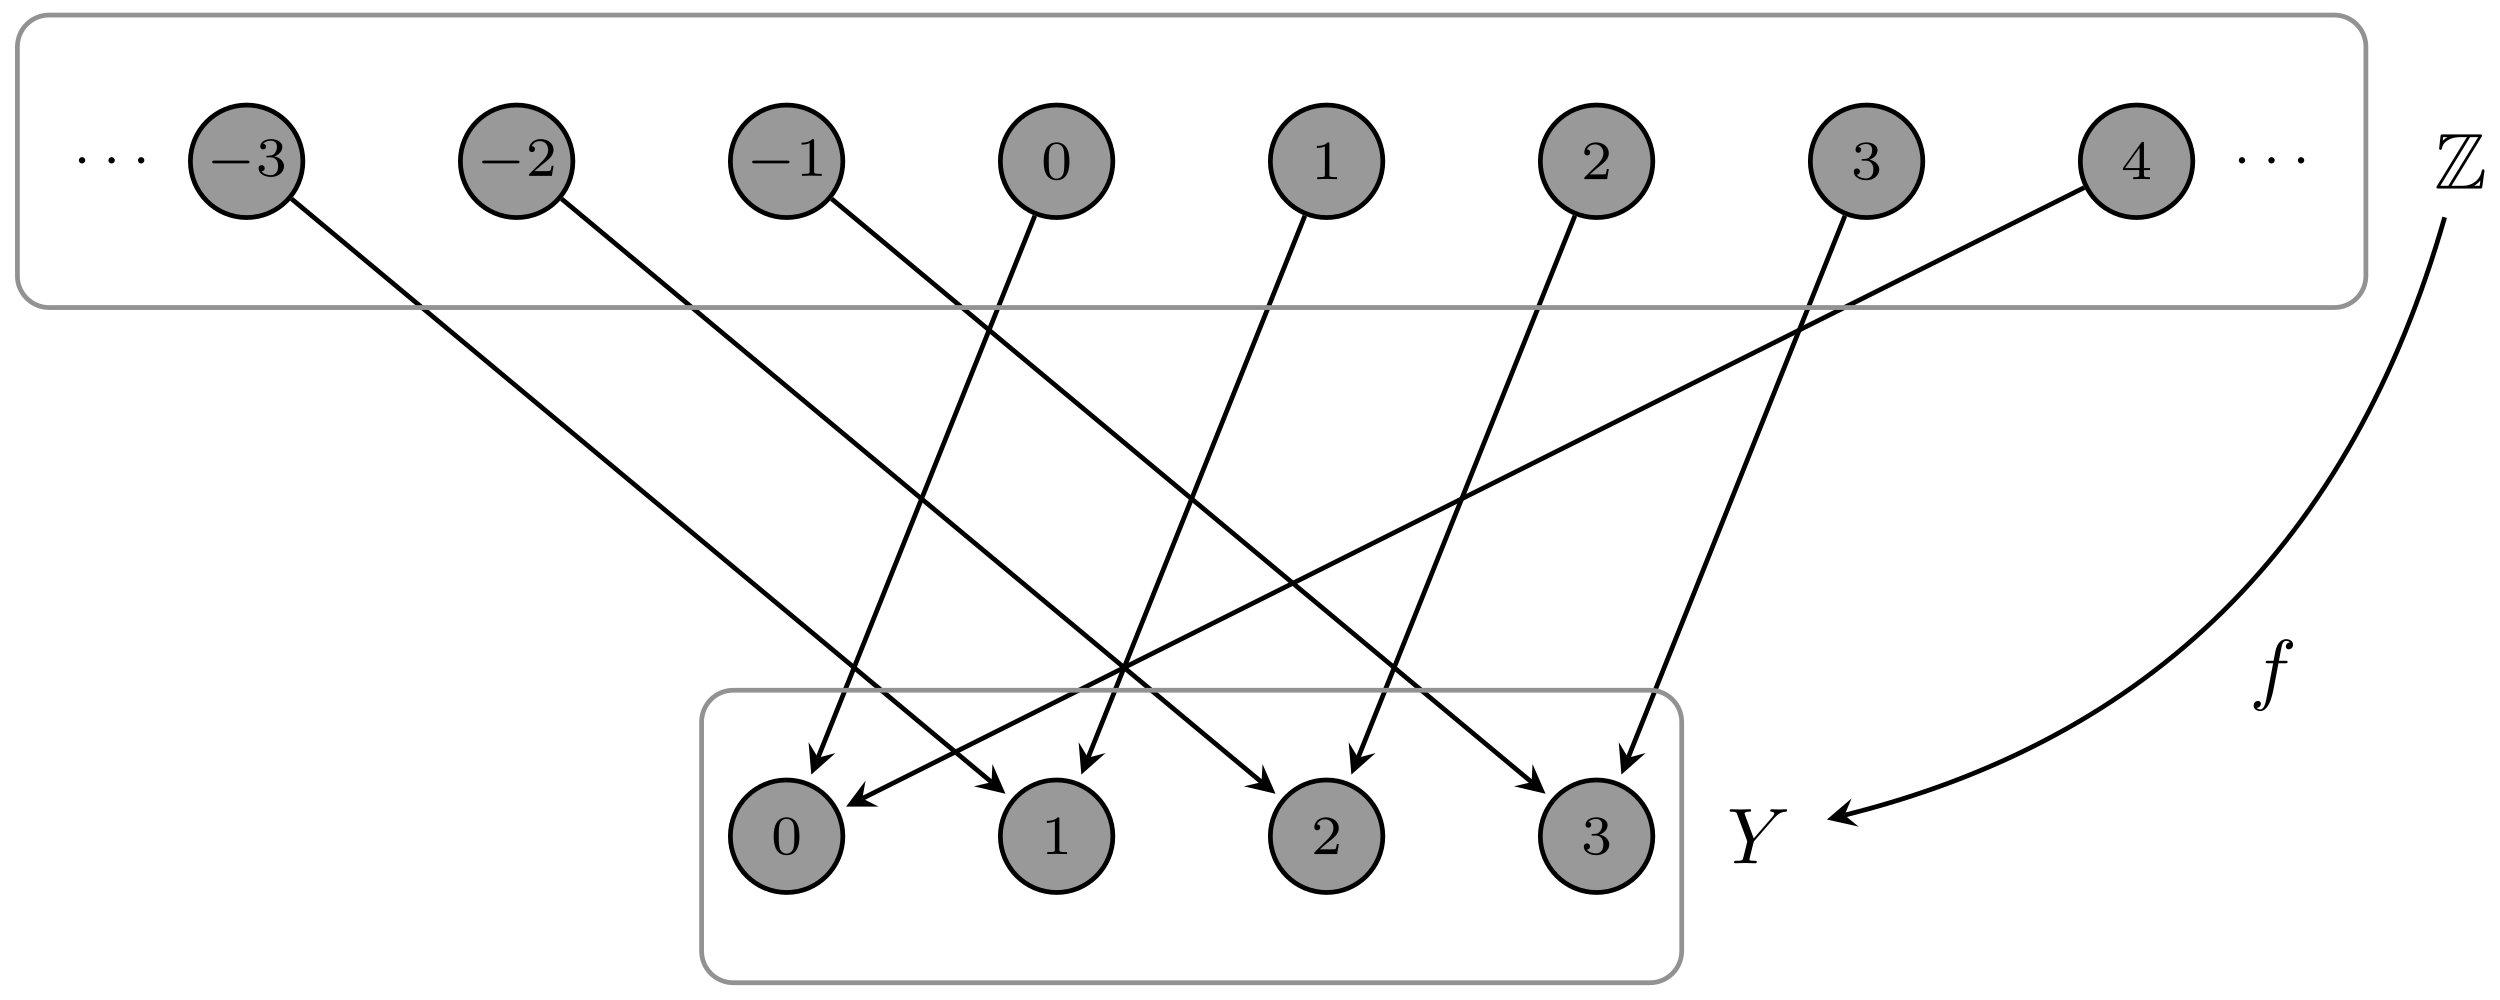
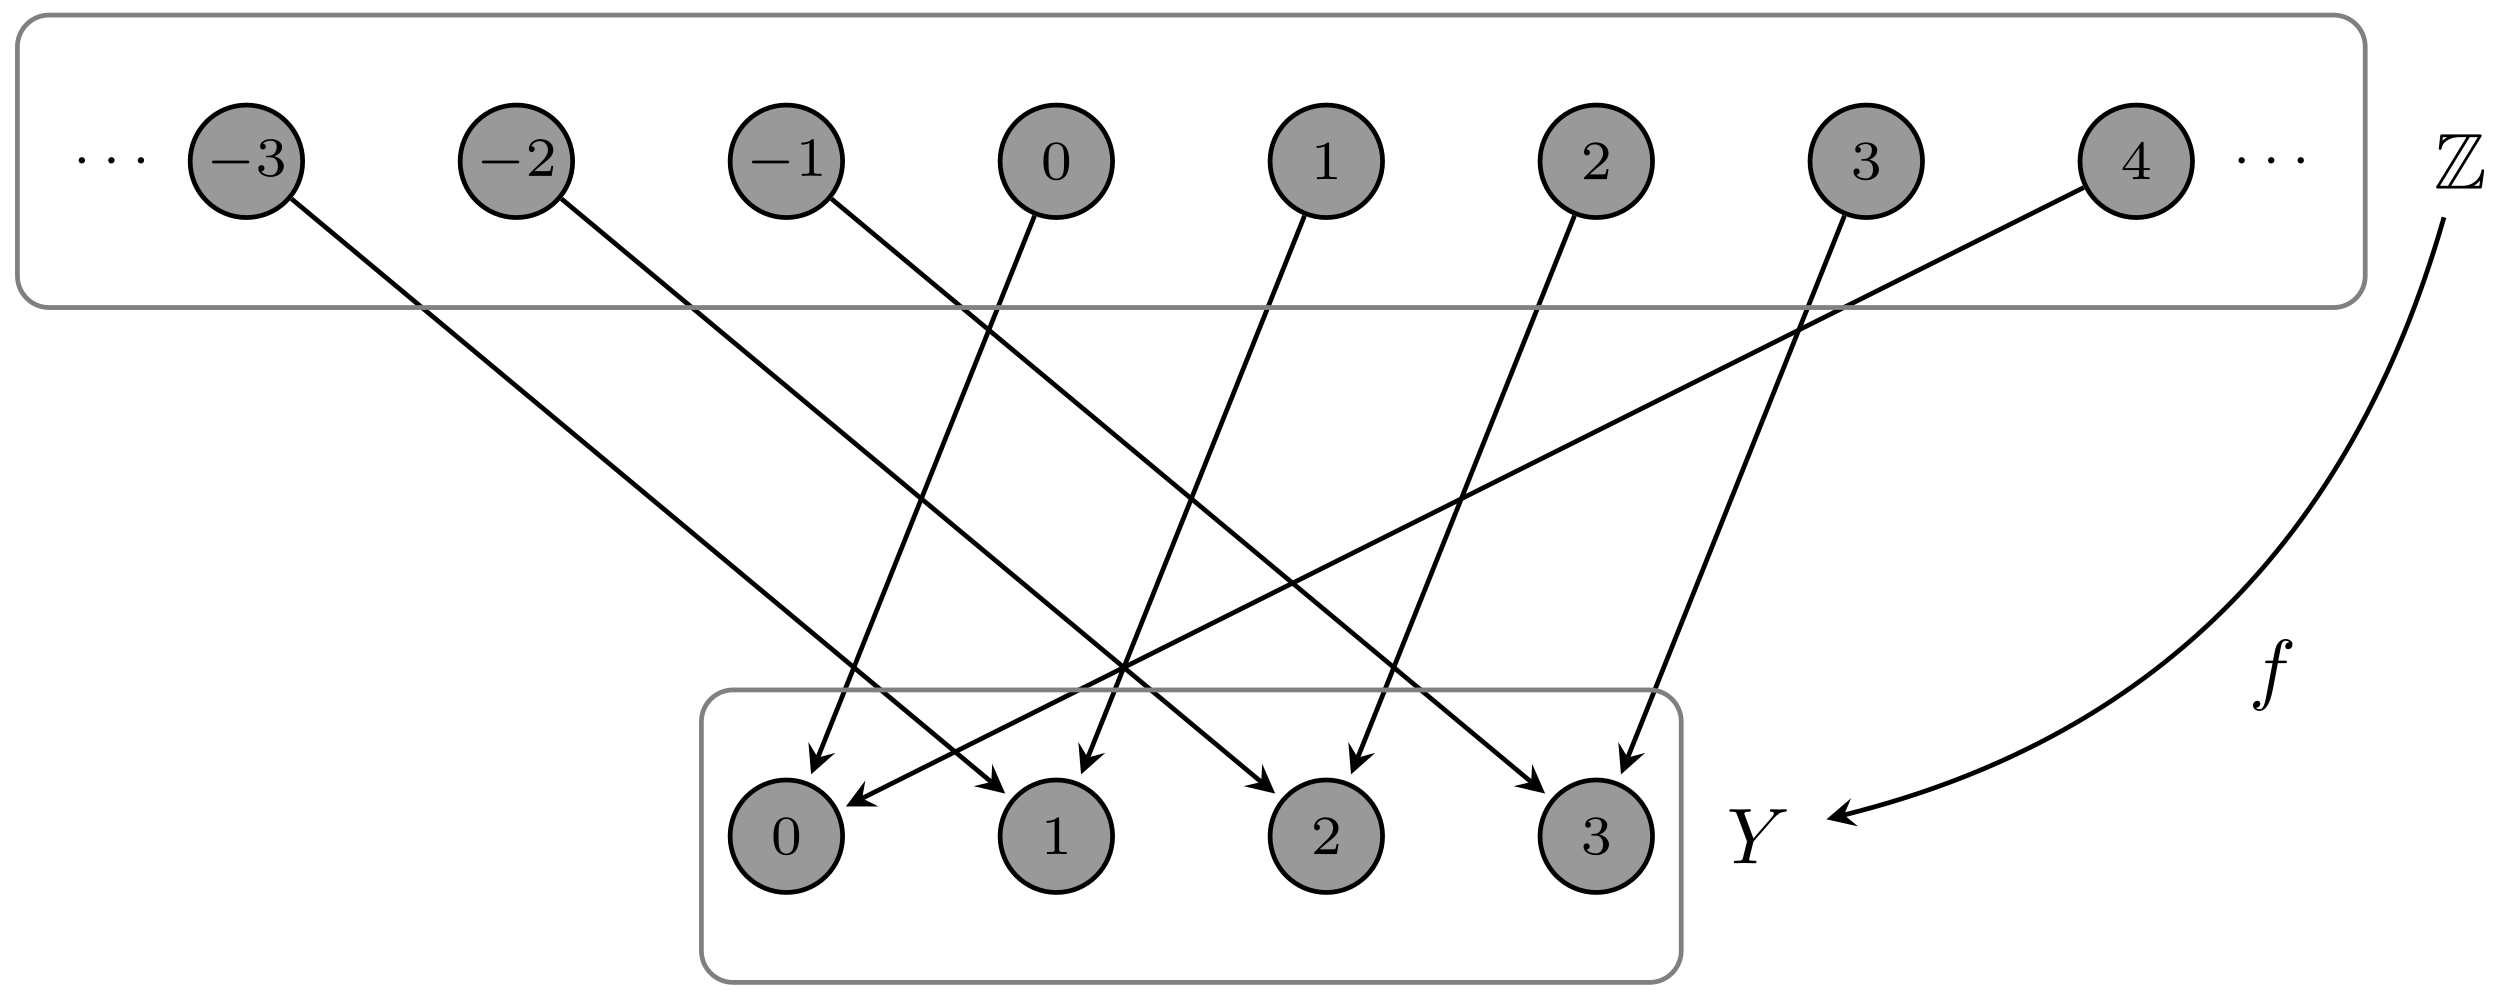
- <svg xmlns="http://www.w3.org/2000/svg" xmlns:xlink="http://www.w3.org/1999/xlink" version="1.1" width="315pt" height="126pt" viewBox="0 0 315 126">
+ <svg xmlns="http://www.w3.org/2000/svg" xmlns:xlink="http://www.w3.org/1999/xlink" version="1.1" width="315" height="126" viewBox="0 0 315 126">
  <defs>
    <path id="font_1_5" d="M.529 .164V.2H.418V.646C.418 .667 .418 .674 .396 .674 .384 .674 .38 .674 .37 .66L.039 .2V.164H.333V.082C.333 .048 .333 .036 .252 .036H.225V0C.275 .002 .339 .004 .375 .004 .412 .004 .476 .002 .526 0V.036H.499C.418 .036 .418 .048 .418 .082V.164H.529M.34 .566V.2H.076L.34 .566Z" />
    <path id="font_1_4" d="M.273 .334C.351 .334 .407 .28 .407 .173 .407 .049 .335 .012 .277 .012 .237 .012 .149 .023 .107 .082 .154 .084 .165 .117 .165 .138 .165 .17 .141 .193 .11 .193 .082 .193 .054 .176 .054 .135 .054 .041 .158-.02 .279-.02 .418-.02 .514 .073 .514 .173 .514 .251 .45 .329 .34 .352 .445 .39 .483 .465 .483 .526 .483 .605 .392 .664 .281 .664 .17 .664 .085 .61 .085 .53 .085 .496 .107 .477 .137 .477 .168 .477 .188 .5 .188 .528 .188 .557 .168 .578 .137 .58 .172 .624 .241 .635 .278 .635 .323 .635 .386 .613 .386 .526 .386 .484 .372 .438 .346 .407 .313 .369 .285 .367 .235 .364 .21 .362 .208 .362 .203 .361 .201 .361 .193 .359 .193 .348 .193 .334 .202 .334 .219 .334H.273Z" />
    <path id="font_1_3" d="M.505 .182H.471C.468 .16 .458 .101 .445 .091 .437 .085 .36 .085 .346 .085H.162C.267 .178 .302 .206 .362 .253 .436 .312 .505 .374 .505 .469 .505 .59 .399 .664 .271 .664 .147 .664 .063 .577 .063 .485 .063 .434 .106 .429 .116 .429 .14 .429 .169 .446 .169 .482 .169 .5 .162 .535 .11 .535 .141 .606 .209 .628 .256 .628 .356 .628 .408 .55 .408 .469 .408 .382 .346 .313 .314 .277L.073 .039C.063 .03 .063 .028 .063 0H.475L.505 .182Z" />
    <path id="font_1_2" d="M.335 .636C.335 .663 .333 .664 .305 .664 .241 .601 .15 .6 .109 .6V.564C.133 .564 .199 .564 .254 .592V.082C.254 .049 .254 .036 .154 .036H.116V0C.134 .001 .257 .004 .294 .004 .325 .004 .451 .001 .473 0V.036H.435C.335 .036 .335 .049 .335 .082V.636Z" />
    <path id="font_1_1" d="M.516 .319C.516 .429 .503 .508 .457 .578 .426 .624 .364 .664 .284 .664 .052 .664 .052 .391 .052 .319 .052 .247 .052-.02 .284-.02 .516-.02 .516 .247 .516 .319M.284 .008C.238 .008 .177 .035 .157 .117 .143 .176 .143 .258 .143 .332 .143 .405 .143 .481 .158 .536 .179 .615 .243 .636 .284 .636 .338 .636 .39 .603 .408 .545 .424 .491 .425 .419 .425 .332 .425 .258 .425 .184 .412 .121 .392 .03 .324 .008 .284 .008Z" />
    <path id="font_2_1" d="M.744 .226C.76 .226 .784 .226 .784 .25 .784 .275 .761 .275 .744 .275H.148C.132 .275 .108 .275 .108 .251 .108 .226 .131 .226 .148 .226H.744Z" />
    <path id="font_2_2" d="M.227 .25C.227 .286 .197 .308 .17 .308 .137 .308 .112 .281 .112 .251 .112 .215 .142 .193 .169 .193 .202 .193 .227 .22 .227 .25Z" />
    <path id="font_3_1" d="M.596 .649C.605 .662 .605 .664 .605 .667 .605 .685 .59 .685 .572 .685H.114C.082 .685 .082 .682 .079 .656L.064 .521 .062 .508C.062 .494 .073 .489 .08 .489 .089 .489 .095 .496 .097 .504 .101 .528 .11 .572 .171 .61 .228 .647 .298 .65 .332 .65H.413L.037 .036C.028 .023 .028 .021 .028 .018 .028 0 .044 0 .062 0H.575C.605 0 .605 .002 .609 .028L.636 .225C.636 .236 .627 .243 .619 .243 .604 .243 .602 .233 .599 .213 .582 .131 .504 .035 .362 .035H.22L.596 .649M.113 .65H.166V.649C.139 .634 .12 .616 .108 .605L.113 .65M.454 .65H.556L.179 .035H.077L.454 .65M.507 .036C.535 .052 .561 .074 .584 .102 .582 .082 .58 .071 .575 .035H.507V.036Z" />
    <path id="font_4_1" d="M.597 .569 .611 .583C.641 .613 .674 .647 .742 .652 .753 .653 .762 .653 .762 .671 .762 .679 .757 .683 .749 .683 .723 .683 .694 .68 .667 .68 .634 .68 .599 .683 .567 .683 .561 .683 .548 .683 .548 .664 .548 .653 .558 .652 .563 .652 .57 .652 .599 .65 .599 .629 .599 .612 .576 .586 .572 .581L.34 .314 .23 .611C.224 .625 .224 .627 .224 .628 .224 .652 .273 .652 .283 .652 .297 .652 .307 .652 .307 .672 .307 .683 .295 .683 .292 .683 .264 .683 .194 .68 .166 .68 .141 .68 .079 .683 .054 .683 .048 .683 .035 .683 .035 .663 .035 .652 .045 .652 .058 .652 .118 .652 .122 .643 .131 .618L.254 .289C.255 .286 .258 .275 .258 .272 .258 .269 .218 .108 .213 .09 .2 .035 .199 .032 .119 .031 .1 .031 .092 .031 .092 .011 .092 0 .104 0 .106 0 .134 0 .204 .003 .232 .003 .26 .003 .332 0 .36 0 .367 0 .379 0 .379 .02 .379 .031 .37 .031 .351 .031 .349 .031 .33 .031 .313 .033 .292 .035 .286 .037 .286 .049 .286 .056 .295 .091 .3 .112L.335 .253C.34 .272 .341 .275 .349 .284L.597 .569Z" />
    <path id="font_4_2" d="M.367 .4H.453C.473 .4 .483 .4 .483 .42 .483 .431 .473 .431 .456 .431H.373L.394 .545C.398 .566 .412 .637 .418 .649 .427 .668 .444 .683 .465 .683 .469 .683 .495 .683 .514 .665 .47 .661 .46 .626 .46 .611 .46 .588 .478 .576 .497 .576 .523 .576 .552 .598 .552 .636 .552 .682 .506 .705 .465 .705 .431 .705 .368 .687 .338 .588 .332 .567 .329 .557 .305 .431H.236C.217 .431 .206 .431 .206 .412 .206 .4 .215 .4 .234 .4H.3L.225 .005C.207-.092 .19-.183 .138-.183 .134-.183 .109-.183 .09-.165 .136-.162 .145-.126 .145-.111 .145-.088 .127-.076 .108-.076 .082-.076 .053-.098 .053-.136 .053-.181 .097-.205 .138-.205 .193-.205 .233-.146 .251-.108 .283-.045 .306 .076 .307 .083L.367 .4Z" />
  </defs>
-   <path transform="matrix(1.00008,0,0,-1.00002,133.1321,20.32409)" d="M143.151 0C143.151 3.914 139.978 7.087 136.064 7.087 132.15 7.087 128.978 3.914 128.978 0 128.978-3.914 132.15-7.087 136.064-7.087 139.978-7.087 143.151-3.914 143.151 0ZM136.064 0" fill="#999999" />
-   <path transform="matrix(1.00008,0,0,-1.00002,133.1321,20.32409)" stroke-width=".598" stroke-linecap="butt" stroke-miterlimit="10" stroke-linejoin="miter" fill="none" stroke="#000000" d="M143.151 0C143.151 3.914 139.978 7.087 136.064 7.087 132.15 7.087 128.978 3.914 128.978 0 128.978-3.914 132.15-7.087 136.064-7.087 139.978-7.087 143.151-3.914 143.151 0ZM136.064 0" />
-   <use data-text="4" xlink:href="#font_1_5" transform="matrix(6.974358,0,0,-6.97394,267.2219,22.57113)" />
-   <path transform="matrix(1.00008,0,0,-1.00002,133.1321,20.32409)" d="M109.135 0C109.135 3.914 105.962 7.087 102.048 7.087 98.134 7.087 94.962 3.914 94.962 0 94.962-3.914 98.134-7.087 102.048-7.087 105.962-7.087 109.135-3.914 109.135 0ZM102.048 0" fill="#999999" />
-   <path transform="matrix(1.00008,0,0,-1.00002,133.1321,20.32409)" stroke-width=".598" stroke-linecap="butt" stroke-miterlimit="10" stroke-linejoin="miter" fill="none" stroke="#000000" d="M109.135 0C109.135 3.914 105.962 7.087 102.048 7.087 98.134 7.087 94.962 3.914 94.962 0 94.962-3.914 98.134-7.087 102.048-7.087 105.962-7.087 109.135-3.914 109.135 0ZM102.048 0" />
-   <use data-text="3" xlink:href="#font_1_4" transform="matrix(6.974358,0,0,-6.97394,233.2031,22.57113)" />
-   <path transform="matrix(1.00008,0,0,-1.00002,133.1321,20.32409)" d="M75.119 0C75.119 3.914 71.946 7.087 68.032 7.087 64.118 7.087 60.945 3.914 60.945 0 60.945-3.914 64.118-7.087 68.032-7.087 71.946-7.087 75.119-3.914 75.119 0ZM68.032 0" fill="#999999" />
-   <path transform="matrix(1.00008,0,0,-1.00002,133.1321,20.32409)" stroke-width=".598" stroke-linecap="butt" stroke-miterlimit="10" stroke-linejoin="miter" fill="none" stroke="#000000" d="M75.119 0C75.119 3.914 71.946 7.087 68.032 7.087 64.118 7.087 60.945 3.914 60.945 0 60.945-3.914 64.118-7.087 68.032-7.087 71.946-7.087 75.119-3.914 75.119 0ZM68.032 0" />
-   <use data-text="2" xlink:href="#font_1_3" transform="matrix(6.974358,0,0,-6.97394,199.1844,22.57113)" />
-   <path transform="matrix(1.00008,0,0,-1.00002,133.1321,20.32409)" d="M41.103 0C41.103 3.914 37.93 7.087 34.016 7.087 30.102 7.087 26.929 3.914 26.929 0 26.929-3.914 30.102-7.087 34.016-7.087 37.93-7.087 41.103-3.914 41.103 0ZM34.016 0" fill="#999999" />
-   <path transform="matrix(1.00008,0,0,-1.00002,133.1321,20.32409)" stroke-width=".598" stroke-linecap="butt" stroke-miterlimit="10" stroke-linejoin="miter" fill="none" stroke="#000000" d="M41.103 0C41.103 3.914 37.93 7.087 34.016 7.087 30.102 7.087 26.929 3.914 26.929 0 26.929-3.914 30.102-7.087 34.016-7.087 37.93-7.087 41.103-3.914 41.103 0ZM34.016 0" />
-   <use data-text="1" xlink:href="#font_1_2" transform="matrix(6.974358,0,0,-6.97394,165.1647,22.57113)" />
-   <path transform="matrix(1.00008,0,0,-1.00002,133.1321,20.32409)" d="M7.087 0C7.087 3.914 3.914 7.087 0 7.087-3.914 7.087-7.087 3.914-7.087 0-7.087-3.914-3.914-7.087 0-7.087 3.914-7.087 7.087-3.914 7.087 0ZM0 0" fill="#999999" />
-   <path transform="matrix(1.00008,0,0,-1.00002,133.1321,20.32409)" stroke-width=".598" stroke-linecap="butt" stroke-miterlimit="10" stroke-linejoin="miter" fill="none" stroke="#000000" d="M7.087 0C7.087 3.914 3.914 7.087 0 7.087-3.914 7.087-7.087 3.914-7.087 0-7.087-3.914-3.914-7.087 0-7.087 3.914-7.087 7.087-3.914 7.087 0ZM0 0" />
-   <use data-text="0" xlink:href="#font_1_1" transform="matrix(6.974358,0,0,-6.97394,131.146,22.57113)" />
-   <path transform="matrix(1.00008,0,0,-1.00002,133.1321,20.32409)" d="M-26.929 0C-26.929 3.914-30.102 7.087-34.016 7.087-37.93 7.087-41.103 3.914-41.103 0-41.103-3.914-37.93-7.087-34.016-7.087-30.102-7.087-26.929-3.914-26.929 0ZM-34.016 0" fill="#999999" />
-   <path transform="matrix(1.00008,0,0,-1.00002,133.1321,20.32409)" stroke-width=".598" stroke-linecap="butt" stroke-miterlimit="10" stroke-linejoin="miter" fill="none" stroke="#000000" d="M-26.929 0C-26.929 3.914-30.102 7.087-34.016 7.087-37.93 7.087-41.103 3.914-41.103 0-41.103-3.914-37.93-7.087-34.016-7.087-30.102-7.087-26.929-3.914-26.929 0ZM-34.016 0" />
-   <use data-text="−" xlink:href="#font_2_1" transform="matrix(6.974358,0,0,-6.97394,94.01399,22.15612)" />
-   <use data-text="1" xlink:href="#font_1_2" transform="matrix(6.974358,0,0,-6.97394,100.2415,22.15612)" />
-   <path transform="matrix(1.00008,0,0,-1.00002,133.1321,20.32409)" d="M-60.945 0C-60.945 3.914-64.118 7.087-68.032 7.087-71.946 7.087-75.119 3.914-75.119 0-75.119-3.914-71.946-7.087-68.032-7.087-64.118-7.087-60.945-3.914-60.945 0ZM-68.032 0" fill="#999999" />
-   <path transform="matrix(1.00008,0,0,-1.00002,133.1321,20.32409)" stroke-width=".598" stroke-linecap="butt" stroke-miterlimit="10" stroke-linejoin="miter" fill="none" stroke="#000000" d="M-60.945 0C-60.945 3.914-64.118 7.087-68.032 7.087-71.946 7.087-75.119 3.914-75.119 0-75.119-3.914-71.946-7.087-68.032-7.087-64.118-7.087-60.945-3.914-60.945 0ZM-68.032 0" />
-   <use data-text="−" xlink:href="#font_2_1" transform="matrix(6.974358,0,0,-6.97394,59.99527,22.15612)" />
-   <use data-text="2" xlink:href="#font_1_3" transform="matrix(6.974358,0,0,-6.97394,66.22278,22.15612)" />
-   <path transform="matrix(1.00008,0,0,-1.00002,133.1321,20.32409)" d="M-94.962 0C-94.962 3.914-98.134 7.087-102.048 7.087-105.962 7.087-109.135 3.914-109.135 0-109.135-3.914-105.962-7.087-102.048-7.087-98.134-7.087-94.962-3.914-94.962 0ZM-102.048 0" fill="#999999" />
-   <path transform="matrix(1.00008,0,0,-1.00002,133.1321,20.32409)" stroke-width=".598" stroke-linecap="butt" stroke-miterlimit="10" stroke-linejoin="miter" fill="none" stroke="#000000" d="M-94.962 0C-94.962 3.914-98.134 7.087-102.048 7.087-105.962 7.087-109.135 3.914-109.135 0-109.135-3.914-105.962-7.087-102.048-7.087-98.134-7.087-94.962-3.914-94.962 0ZM-102.048 0" />
-   <use data-text="−" xlink:href="#font_2_1" transform="matrix(6.974358,0,0,-6.97394,25.97656,22.15612)" />
-   <use data-text="3" xlink:href="#font_1_4" transform="matrix(6.974358,0,0,-6.97394,32.20407,22.15612)" />
-   <use data-text="·" xlink:href="#font_2_2" transform="matrix(6.974358,0,0,-6.97394,9.156204,21.94612)" />
-   <use data-text="·" xlink:href="#font_2_2" transform="matrix(6.974358,0,0,-6.97394,12.88052,21.94612)" />
-   <use data-text="·" xlink:href="#font_2_2" transform="matrix(6.974358,0,0,-6.97394,16.60484,21.94612)" />
-   <use data-text="·" xlink:href="#font_2_2" transform="matrix(6.974358,0,0,-6.97394,281.306,21.94612)" />
-   <use data-text="·" xlink:href="#font_2_2" transform="matrix(6.974358,0,0,-6.97394,285.0303,21.94612)" />
-   <use data-text="·" xlink:href="#font_2_2" transform="matrix(6.974358,0,0,-6.97394,288.7547,21.94612)" />
-   <path transform="matrix(1.00008,0,0,-1.00002,133.1321,20.32409)" d="M-26.929-85.04C-26.929-81.126-30.102-77.954-34.016-77.954-37.93-77.954-41.103-81.126-41.103-85.04-41.103-88.954-37.93-92.127-34.016-92.127-30.102-92.127-26.929-88.954-26.929-85.04ZM-34.016-85.04" fill="#999999" />
-   <path transform="matrix(1.00008,0,0,-1.00002,133.1321,20.32409)" stroke-width=".598" stroke-linecap="butt" stroke-miterlimit="10" stroke-linejoin="miter" fill="none" stroke="#000000" d="M-26.929-85.04C-26.929-81.126-30.102-77.954-34.016-77.954-37.93-77.954-41.103-81.126-41.103-85.04-41.103-88.954-37.93-92.127-34.016-92.127-30.102-92.127-26.929-88.954-26.929-85.04ZM-34.016-85.04" />
-   <use data-text="0" xlink:href="#font_1_1" transform="matrix(6.974358,0,0,-6.97394,97.12724,107.6128)" />
-   <path transform="matrix(1.00008,0,0,-1.00002,133.1321,20.32409)" d="M7.087-85.04C7.087-81.126 3.914-77.954 0-77.954-3.914-77.954-7.087-81.126-7.087-85.04-7.087-88.954-3.914-92.127 0-92.127 3.914-92.127 7.087-88.954 7.087-85.04ZM0-85.04" fill="#999999" />
-   <path transform="matrix(1.00008,0,0,-1.00002,133.1321,20.32409)" stroke-width=".598" stroke-linecap="butt" stroke-miterlimit="10" stroke-linejoin="miter" fill="none" stroke="#000000" d="M7.087-85.04C7.087-81.126 3.914-77.954 0-77.954-3.914-77.954-7.087-81.126-7.087-85.04-7.087-88.954-3.914-92.127 0-92.127 3.914-92.127 7.087-88.954 7.087-85.04ZM0-85.04" />
-   <use data-text="1" xlink:href="#font_1_2" transform="matrix(6.974358,0,0,-6.97394,131.146,107.6128)" />
-   <path transform="matrix(1.00008,0,0,-1.00002,133.1321,20.32409)" d="M41.103-85.04C41.103-81.126 37.93-77.954 34.016-77.954 30.102-77.954 26.929-81.126 26.929-85.04 26.929-88.954 30.102-92.127 34.016-92.127 37.93-92.127 41.103-88.954 41.103-85.04ZM34.016-85.04" fill="#999999" />
-   <path transform="matrix(1.00008,0,0,-1.00002,133.1321,20.32409)" stroke-width=".598" stroke-linecap="butt" stroke-miterlimit="10" stroke-linejoin="miter" fill="none" stroke="#000000" d="M41.103-85.04C41.103-81.126 37.93-77.954 34.016-77.954 30.102-77.954 26.929-81.126 26.929-85.04 26.929-88.954 30.102-92.127 34.016-92.127 37.93-92.127 41.103-88.954 41.103-85.04ZM34.016-85.04" />
-   <use data-text="2" xlink:href="#font_1_3" transform="matrix(6.974358,0,0,-6.97394,165.1647,107.6128)" />
-   <path transform="matrix(1.00008,0,0,-1.00002,133.1321,20.32409)" d="M75.119-85.04C75.119-81.126 71.946-77.954 68.032-77.954 64.118-77.954 60.945-81.126 60.945-85.04 60.945-88.954 64.118-92.127 68.032-92.127 71.946-92.127 75.119-88.954 75.119-85.04ZM68.032-85.04" fill="#999999" />
-   <path transform="matrix(1.00008,0,0,-1.00002,133.1321,20.32409)" stroke-width=".598" stroke-linecap="butt" stroke-miterlimit="10" stroke-linejoin="miter" fill="none" stroke="#000000" d="M75.119-85.04C75.119-81.126 71.946-77.954 68.032-77.954 64.118-77.954 60.945-81.126 60.945-85.04 60.945-88.954 64.118-92.127 68.032-92.127 71.946-92.127 75.119-88.954 75.119-85.04ZM68.032-85.04" />
-   <use data-text="3" xlink:href="#font_1_4" transform="matrix(6.974358,0,0,-6.97394,199.1844,107.6128)" />
-   <path transform="matrix(1.00008,0,0,-1.00002,133.1321,20.32409)" stroke-width=".598" stroke-linecap="butt" stroke-miterlimit="10" stroke-linejoin="miter" fill="none" stroke="#000000" d="M129.484-3.304-24.475-80.283" />
-   <path transform="matrix(-.8944316,.4471789,.4472058,.894378,108.6549,100.6092)" d="M2.291 0-1.375 1.833 0 0-1.375-1.833" />
-   <path transform="matrix(1.00008,0,0,-1.00002,133.1321,20.32409)" stroke-width=".598" stroke-linecap="butt" stroke-miterlimit="10" stroke-linejoin="miter" fill="none" stroke="#000000" d="M99.326-6.859 72.011-75.146" />
-   <path transform="matrix(-.3713997,.9284586,.9285143,.3713774,205.1489,95.47186)" d="M2.291 0-1.375 1.833 0 0-1.375-1.833" />
-   <path transform="matrix(1.00008,0,0,-1.00002,133.1321,20.32409)" stroke-width=".598" stroke-linecap="butt" stroke-miterlimit="10" stroke-linejoin="miter" fill="none" stroke="#000000" d="M65.303-6.859 37.988-75.146" />
-   <path transform="matrix(-.3713997,.9284586,.9285143,.3713774,171.1229,95.47175)" d="M2.291 0-1.375 1.833 0 0-1.375-1.833" />
-   <path transform="matrix(1.00008,0,0,-1.00002,133.1321,20.32409)" stroke-width=".598" stroke-linecap="butt" stroke-miterlimit="10" stroke-linejoin="miter" fill="none" stroke="#000000" d="M31.28-6.859 3.965-75.146" />
-   <path transform="matrix(-.3713997,.9284586,.9285143,.3713774,137.0971,95.47151)" d="M2.291 0-1.375 1.833 0 0-1.375-1.833" />
-   <path transform="matrix(1.00008,0,0,-1.00002,133.1321,20.32409)" stroke-width=".598" stroke-linecap="butt" stroke-miterlimit="10" stroke-linejoin="miter" fill="none" stroke="#000000" d="M-2.743-6.858-30.058-75.146" />
-   <path transform="matrix(-.3713997,.9284586,.9285143,.3713774,103.0713,95.47141)" d="M2.291 0-1.375 1.833 0 0-1.375-1.833" />
-   <path transform="matrix(1.00008,0,0,-1.00002,133.1321,20.32409)" stroke-width=".598" stroke-linecap="butt" stroke-miterlimit="10" stroke-linejoin="miter" fill="none" stroke="#000000" d="M-28.348-4.729 59.845-78.223" />
-   <path transform="matrix(.7682515,.6401628,.6402012,-.7682054,192.982,98.54894)" d="M2.291 0-1.375 1.833 0 0-1.375-1.833" />
-   <path transform="matrix(1.00008,0,0,-1.00002,133.1321,20.32409)" stroke-width=".598" stroke-linecap="butt" stroke-miterlimit="10" stroke-linejoin="miter" fill="none" stroke="#000000" d="M-62.371-4.729 25.822-78.224" />
-   <path transform="matrix(.7682515,.6401628,.6402012,-.7682054,158.9563,98.54919)" d="M2.291 0-1.375 1.833 0 0-1.375-1.833" />
-   <path transform="matrix(1.00008,0,0,-1.00002,133.1321,20.32409)" stroke-width=".598" stroke-linecap="butt" stroke-miterlimit="10" stroke-linejoin="miter" fill="none" stroke="#000000" d="M-96.394-4.729-8.2-78.224" />
-   <path transform="matrix(.7682515,.6401628,.6402012,-.7682054,124.931,98.54929)" d="M2.291 0-1.375 1.833 0 0-1.375-1.833" />
-   <path transform="matrix(1.00008,0,0,-1.00002,133.1321,20.32409)" stroke-width=".598" stroke-linecap="butt" stroke-miterlimit="10" stroke-linejoin="miter" fill="none" stroke="#929292" d="M160.972 18.425H-126.942C-129.143 18.425-130.928 16.641-130.928 14.44V-14.44C-130.928-16.641-129.143-18.425-126.942-18.425H160.972C163.172-18.425 164.957-16.641 164.957-14.44V14.44C164.957 16.641 163.172 18.425 160.972 18.425ZM-130.928-18.425" />
-   <path transform="matrix(1.00008,0,0,-1.00002,133.1321,20.32409)" stroke-width=".598" stroke-linecap="butt" stroke-miterlimit="10" stroke-linejoin="miter" fill="none" stroke="#929292" d="M74.771-66.647H-40.742C-42.943-66.647-44.727-68.432-44.727-70.633V-99.513C-44.727-101.714-42.943-103.498-40.742-103.498H74.771C76.972-103.498 78.756-101.714 78.756-99.513V-70.633C78.756-68.432 76.972-66.647 74.771-66.647ZM-44.727-103.498" />
-   <use data-text="Z" xlink:href="#font_3_1" transform="matrix(9.963397,0,0,-9.962799,306.709,23.75616)" />
-   <use data-text="Y" xlink:href="#font_4_1" transform="matrix(9.963397,0,0,-9.962799,217.5819,108.7699)" />
-   <path transform="matrix(1.00008,0,0,-1.00002,133.1321,20.32409)" stroke-width=".598" stroke-linecap="butt" stroke-miterlimit="10" stroke-linejoin="miter" fill="none" stroke="#000000" d="M174.884-7.052C163.059-48.315 137.726-72.788 99.269-82.383" />
-   <path transform="matrix(-.9703376,.2420749,.2420894,.9702795,232.4089,102.7087)" d="M2.291 0-1.375 1.833 0 0-1.375-1.833" />
-   <use data-text="f" xlink:href="#font_4_2" transform="matrix(9.963397,0,0,-9.962799,283.4282,87.55644)" />
+   <path transform="matrix(1.00003,0,0,-1,133.0994,20.324)" d="M143.151 0C143.151 3.914 139.978 7.087 136.064 7.087 132.15 7.087 128.978 3.914 128.978 0 128.978-3.914 132.15-7.087 136.064-7.087 139.978-7.087 143.151-3.914 143.151 0ZM136.064 0" fill="#999999" />
+   <path transform="matrix(1.00003,0,0,-1,133.0994,20.324)" stroke-width=".598" stroke-linecap="butt" stroke-miterlimit="10" stroke-linejoin="miter" fill="none" stroke="#000000" d="M143.151 0C143.151 3.914 139.978 7.087 136.064 7.087 132.15 7.087 128.978 3.914 128.978 0 128.978-3.914 132.15-7.087 136.064-7.087 139.978-7.087 143.151-3.914 143.151 0ZM136.064 0" />
+   <use data-text="4" xlink:href="#font_1_5" transform="matrix(6.97401,0,0,-6.9738,267.1824,22.571)" />
+   <path transform="matrix(1.00003,0,0,-1,133.0994,20.324)" d="M109.135 0C109.135 3.914 105.962 7.087 102.048 7.087 98.134 7.087 94.962 3.914 94.962 0 94.962-3.914 98.134-7.087 102.048-7.087 105.962-7.087 109.135-3.914 109.135 0ZM102.048 0" fill="#999999" />
+   <path transform="matrix(1.00003,0,0,-1,133.0994,20.324)" stroke-width=".598" stroke-linecap="butt" stroke-miterlimit="10" stroke-linejoin="miter" fill="none" stroke="#000000" d="M109.135 0C109.135 3.914 105.962 7.087 102.048 7.087 98.134 7.087 94.962 3.914 94.962 0 94.962-3.914 98.134-7.087 102.048-7.087 105.962-7.087 109.135-3.914 109.135 0ZM102.048 0" />
+   <use data-text="3" xlink:href="#font_1_4" transform="matrix(6.97401,0,0,-6.9738,233.1654,22.571)" />
+   <path transform="matrix(1.00003,0,0,-1,133.0994,20.324)" d="M75.119 0C75.119 3.914 71.946 7.087 68.032 7.087 64.118 7.087 60.945 3.914 60.945 0 60.945-3.914 64.118-7.087 68.032-7.087 71.946-7.087 75.119-3.914 75.119 0ZM68.032 0" fill="#999999" />
+   <path transform="matrix(1.00003,0,0,-1,133.0994,20.324)" stroke-width=".598" stroke-linecap="butt" stroke-miterlimit="10" stroke-linejoin="miter" fill="none" stroke="#000000" d="M75.119 0C75.119 3.914 71.946 7.087 68.032 7.087 64.118 7.087 60.945 3.914 60.945 0 60.945-3.914 64.118-7.087 68.032-7.087 71.946-7.087 75.119-3.914 75.119 0ZM68.032 0" />
+   <use data-text="2" xlink:href="#font_1_3" transform="matrix(6.97401,0,0,-6.9738,199.1484,22.571)" />
+   <path transform="matrix(1.00003,0,0,-1,133.0994,20.324)" d="M41.103 0C41.103 3.914 37.93 7.087 34.016 7.087 30.102 7.087 26.929 3.914 26.929 0 26.929-3.914 30.102-7.087 34.016-7.087 37.93-7.087 41.103-3.914 41.103 0ZM34.016 0" fill="#999999" />
+   <path transform="matrix(1.00003,0,0,-1,133.0994,20.324)" stroke-width=".598" stroke-linecap="butt" stroke-miterlimit="10" stroke-linejoin="miter" fill="none" stroke="#000000" d="M41.103 0C41.103 3.914 37.93 7.087 34.016 7.087 30.102 7.087 26.929 3.914 26.929 0 26.929-3.914 30.102-7.087 34.016-7.087 37.93-7.087 41.103-3.914 41.103 0ZM34.016 0" />
+   <use data-text="1" xlink:href="#font_1_2" transform="matrix(6.97401,0,0,-6.9738,165.1304,22.571)" />
+   <path transform="matrix(1.00003,0,0,-1,133.0994,20.324)" d="M7.087 0C7.087 3.914 3.914 7.087 0 7.087-3.914 7.087-7.087 3.914-7.087 0-7.087-3.914-3.914-7.087 0-7.087 3.914-7.087 7.087-3.914 7.087 0ZM0 0" fill="#999999" />
+   <path transform="matrix(1.00003,0,0,-1,133.0994,20.324)" stroke-width=".598" stroke-linecap="butt" stroke-miterlimit="10" stroke-linejoin="miter" fill="none" stroke="#000000" d="M7.087 0C7.087 3.914 3.914 7.087 0 7.087-3.914 7.087-7.087 3.914-7.087 0-7.087-3.914-3.914-7.087 0-7.087 3.914-7.087 7.087-3.914 7.087 0ZM0 0" />
+   <use data-text="0" xlink:href="#font_1_1" transform="matrix(6.97401,0,0,-6.9738,131.1134,22.571)" />
+   <path transform="matrix(1.00003,0,0,-1,133.0994,20.324)" d="M-26.929 0C-26.929 3.914-30.102 7.087-34.016 7.087-37.93 7.087-41.103 3.914-41.103 0-41.103-3.914-37.93-7.087-34.016-7.087-30.102-7.087-26.929-3.914-26.929 0ZM-34.016 0" fill="#999999" />
+   <path transform="matrix(1.00003,0,0,-1,133.0994,20.324)" stroke-width=".598" stroke-linecap="butt" stroke-miterlimit="10" stroke-linejoin="miter" fill="none" stroke="#000000" d="M-26.929 0C-26.929 3.914-30.102 7.087-34.016 7.087-37.93 7.087-41.103 3.914-41.103 0-41.103-3.914-37.93-7.087-34.016-7.087-30.102-7.087-26.929-3.914-26.929 0ZM-34.016 0" />
+   <use data-text="−" xlink:href="#font_2_1" transform="matrix(6.97401,0,0,-6.9738,93.98325,22.156)" />
+   <use data-text="1" xlink:href="#font_1_2" transform="matrix(6.97401,0,0,-6.9738,100.2104,22.156)" />
+   <path transform="matrix(1.00003,0,0,-1,133.0994,20.324)" d="M-60.945 0C-60.945 3.914-64.118 7.087-68.032 7.087-71.946 7.087-75.119 3.914-75.119 0-75.119-3.914-71.946-7.087-68.032-7.087-64.118-7.087-60.945-3.914-60.945 0ZM-68.032 0" fill="#999999" />
+   <path transform="matrix(1.00003,0,0,-1,133.0994,20.324)" stroke-width=".598" stroke-linecap="butt" stroke-miterlimit="10" stroke-linejoin="miter" fill="none" stroke="#000000" d="M-60.945 0C-60.945 3.914-64.118 7.087-68.032 7.087-71.946 7.087-75.119 3.914-75.119 0-75.119-3.914-71.946-7.087-68.032-7.087-64.118-7.087-60.945-3.914-60.945 0ZM-68.032 0" />
+   <use data-text="−" xlink:href="#font_2_1" transform="matrix(6.97401,0,0,-6.9738,59.96623,22.156)" />
+   <use data-text="2" xlink:href="#font_1_3" transform="matrix(6.97401,0,0,-6.9738,66.19344,22.156)" />
+   <path transform="matrix(1.00003,0,0,-1,133.0994,20.324)" d="M-94.962 0C-94.962 3.914-98.134 7.087-102.048 7.087-105.962 7.087-109.135 3.914-109.135 0-109.135-3.914-105.962-7.087-102.048-7.087-98.134-7.087-94.962-3.914-94.962 0ZM-102.048 0" fill="#999999" />
+   <path transform="matrix(1.00003,0,0,-1,133.0994,20.324)" stroke-width=".598" stroke-linecap="butt" stroke-miterlimit="10" stroke-linejoin="miter" fill="none" stroke="#000000" d="M-94.962 0C-94.962 3.914-98.134 7.087-102.048 7.087-105.962 7.087-109.135 3.914-109.135 0-109.135-3.914-105.962-7.087-102.048-7.087-98.134-7.087-94.962-3.914-94.962 0ZM-102.048 0" />
+   <use data-text="−" xlink:href="#font_2_1" transform="matrix(6.97401,0,0,-6.9738,25.9492,22.156)" />
+   <use data-text="3" xlink:href="#font_1_4" transform="matrix(6.97401,0,0,-6.9738,32.17641,22.156)" />
+   <use data-text="·" xlink:href="#font_2_2" transform="matrix(6.97401,0,0,-6.9738,9.1297,21.946)" />
+   <use data-text="·" xlink:href="#font_2_2" transform="matrix(6.97401,0,0,-6.9738,12.85384,21.946)" />
+   <use data-text="·" xlink:href="#font_2_2" transform="matrix(6.97401,0,0,-6.9738,16.57796,21.946)" />
+   <use data-text="·" xlink:href="#font_2_2" transform="matrix(6.97401,0,0,-6.9738,281.2659,21.946)" />
+   <use data-text="·" xlink:href="#font_2_2" transform="matrix(6.97401,0,0,-6.9738,284.99,21.946)" />
+   <use data-text="·" xlink:href="#font_2_2" transform="matrix(6.97401,0,0,-6.9738,288.7142,21.946)" />
+   <path transform="matrix(1.00003,0,0,-1,133.0994,20.324)" d="M-26.929-85.04C-26.929-81.126-30.102-77.954-34.016-77.954-37.93-77.954-41.103-81.126-41.103-85.04-41.103-88.954-37.93-92.127-34.016-92.127-30.102-92.127-26.929-88.954-26.929-85.04ZM-34.016-85.04" fill="#999999" />
+   <path transform="matrix(1.00003,0,0,-1,133.0994,20.324)" stroke-width=".598" stroke-linecap="butt" stroke-miterlimit="10" stroke-linejoin="miter" fill="none" stroke="#000000" d="M-26.929-85.04C-26.929-81.126-30.102-77.954-34.016-77.954-37.93-77.954-41.103-81.126-41.103-85.04-41.103-88.954-37.93-92.127-34.016-92.127-30.102-92.127-26.929-88.954-26.929-85.04ZM-34.016-85.04" />
+   <use data-text="0" xlink:href="#font_1_1" transform="matrix(6.97401,0,0,-6.9738,97.09635,107.611)" />
+   <path transform="matrix(1.00003,0,0,-1,133.0994,20.324)" d="M7.087-85.04C7.087-81.126 3.914-77.954 0-77.954-3.914-77.954-7.087-81.126-7.087-85.04-7.087-88.954-3.914-92.127 0-92.127 3.914-92.127 7.087-88.954 7.087-85.04ZM0-85.04" fill="#999999" />
+   <path transform="matrix(1.00003,0,0,-1,133.0994,20.324)" stroke-width=".598" stroke-linecap="butt" stroke-miterlimit="10" stroke-linejoin="miter" fill="none" stroke="#000000" d="M7.087-85.04C7.087-81.126 3.914-77.954 0-77.954-3.914-77.954-7.087-81.126-7.087-85.04-7.087-88.954-3.914-92.127 0-92.127 3.914-92.127 7.087-88.954 7.087-85.04ZM0-85.04" />
+   <use data-text="1" xlink:href="#font_1_2" transform="matrix(6.97401,0,0,-6.9738,131.1134,107.611)" />
+   <path transform="matrix(1.00003,0,0,-1,133.0994,20.324)" d="M41.103-85.04C41.103-81.126 37.93-77.954 34.016-77.954 30.102-77.954 26.929-81.126 26.929-85.04 26.929-88.954 30.102-92.127 34.016-92.127 37.93-92.127 41.103-88.954 41.103-85.04ZM34.016-85.04" fill="#999999" />
+   <path transform="matrix(1.00003,0,0,-1,133.0994,20.324)" stroke-width=".598" stroke-linecap="butt" stroke-miterlimit="10" stroke-linejoin="miter" fill="none" stroke="#000000" d="M41.103-85.04C41.103-81.126 37.93-77.954 34.016-77.954 30.102-77.954 26.929-81.126 26.929-85.04 26.929-88.954 30.102-92.127 34.016-92.127 37.93-92.127 41.103-88.954 41.103-85.04ZM34.016-85.04" />
+   <use data-text="2" xlink:href="#font_1_3" transform="matrix(6.97401,0,0,-6.9738,165.1304,107.611)" />
+   <path transform="matrix(1.00003,0,0,-1,133.0994,20.324)" d="M75.119-85.04C75.119-81.126 71.946-77.954 68.032-77.954 64.118-77.954 60.945-81.126 60.945-85.04 60.945-88.954 64.118-92.127 68.032-92.127 71.946-92.127 75.119-88.954 75.119-85.04ZM68.032-85.04" fill="#999999" />
+   <path transform="matrix(1.00003,0,0,-1,133.0994,20.324)" stroke-width=".598" stroke-linecap="butt" stroke-miterlimit="10" stroke-linejoin="miter" fill="none" stroke="#000000" d="M75.119-85.04C75.119-81.126 71.946-77.954 68.032-77.954 64.118-77.954 60.945-81.126 60.945-85.04 60.945-88.954 64.118-92.127 68.032-92.127 71.946-92.127 75.119-88.954 75.119-85.04ZM68.032-85.04" />
+   <use data-text="3" xlink:href="#font_1_4" transform="matrix(6.97401,0,0,-6.9738,199.1484,107.611)" />
+   <path transform="matrix(1.00003,0,0,-1,133.0994,20.324)" stroke-width=".598" stroke-linecap="butt" stroke-miterlimit="10" stroke-linejoin="miter" fill="none" stroke="#000000" d="M129.453-3.302-24.469-80.263" />
+   <path transform="matrix(-.8943869,.44717,.4471834,.89436,108.6297,100.5875)" d="M2.291 0-1.375 1.833 0 0-1.375-1.833" />
+   <path transform="matrix(1.00003,0,0,-1,133.0994,20.324)" stroke-width=".598" stroke-linecap="butt" stroke-miterlimit="10" stroke-linejoin="miter" fill="none" stroke="#000000" d="M99.301-6.857 71.992-75.127" />
+   <path transform="matrix(-.3713811,.92844,.9284679,.37137,205.0939,95.4511)" d="M2.291 0-1.375 1.833 0 0-1.375-1.833" />
+   <path transform="matrix(1.00003,0,0,-1,133.0994,20.324)" stroke-width=".598" stroke-linecap="butt" stroke-miterlimit="10" stroke-linejoin="miter" fill="none" stroke="#000000" d="M65.286-6.857 37.978-75.127" />
+   <path transform="matrix(-.3713811,.92844,.9284679,.37137,171.0783,95.4511)" d="M2.291 0-1.375 1.833 0 0-1.375-1.833" />
+   <path transform="matrix(1.00003,0,0,-1,133.0994,20.324)" stroke-width=".598" stroke-linecap="butt" stroke-miterlimit="10" stroke-linejoin="miter" fill="none" stroke="#000000" d="M31.272-6.857 3.963-75.127" />
+   <path transform="matrix(-.3713811,.92844,.9284679,.37137,137.063,95.4511)" d="M2.291 0-1.375 1.833 0 0-1.375-1.833" />
+   <path transform="matrix(1.00003,0,0,-1,133.0994,20.324)" stroke-width=".598" stroke-linecap="butt" stroke-miterlimit="10" stroke-linejoin="miter" fill="none" stroke="#000000" d="M-2.743-6.857-30.051-75.127" />
+   <path transform="matrix(-.3713811,.92844,.9284679,.37137,103.0476,95.4512)" d="M2.291 0-1.375 1.833 0 0-1.375-1.833" />
+   <path transform="matrix(1.00003,0,0,-1,133.0994,20.324)" stroke-width=".598" stroke-linecap="butt" stroke-miterlimit="10" stroke-linejoin="miter" fill="none" stroke="#000000" d="M-28.341-4.728 59.83-78.204" />
+   <path transform="matrix(.7682131,.64015,.6401693,-.76819,192.9316,98.52804)" d="M2.291 0-1.375 1.833 0 0-1.375-1.833" />
+   <path transform="matrix(1.00003,0,0,-1,133.0994,20.324)" stroke-width=".598" stroke-linecap="butt" stroke-miterlimit="10" stroke-linejoin="miter" fill="none" stroke="#000000" d="M-62.356-4.728 25.816-78.204" />
+   <path transform="matrix(.7682131,.64015,.6401693,-.76819,158.916,98.52793)" d="M2.291 0-1.375 1.833 0 0-1.375-1.833" />
+   <path transform="matrix(1.00003,0,0,-1,133.0994,20.324)" stroke-width=".598" stroke-linecap="butt" stroke-miterlimit="10" stroke-linejoin="miter" fill="none" stroke="#000000" d="M-96.37-4.728-8.199-78.204" />
+   <path transform="matrix(.7682131,.64015,.6401693,-.76819,124.9005,98.52793)" d="M2.291 0-1.375 1.833 0 0-1.375-1.833" />
+   <path transform="matrix(1.00003,0,0,-1,133.0994,20.324)" stroke-width=".598" stroke-linecap="butt" stroke-miterlimit="10" stroke-linejoin="miter" fill="none" stroke="#7f807f" d="M160.929 18.425H-126.916C-129.117 18.425-130.901 16.641-130.901 14.44V-14.44C-130.901-16.641-129.117-18.425-126.916-18.425H160.929C163.13-18.425 164.914-16.641 164.914-14.44V14.44C164.914 16.641 163.13 18.425 160.929 18.425ZM-130.901-18.425" />
+   <path transform="matrix(1.00003,0,0,-1,133.0994,20.324)" stroke-width=".598" stroke-linecap="butt" stroke-miterlimit="10" stroke-linejoin="miter" fill="none" stroke="#7f807f" d="M74.749-66.607H-40.736C-42.937-66.607-44.721-68.391-44.721-70.592V-99.473C-44.721-101.674-42.937-103.458-40.736-103.458H74.749C76.95-103.458 78.734-101.674 78.734-99.473V-70.592C78.734-68.391 76.95-66.607 74.749-66.607ZM-44.721-103.458" />
+   <use data-text="Z" xlink:href="#font_3_1" transform="matrix(9.962899,0,0,-9.9626,306.6677,23.756)" />
+   <use data-text="Y" xlink:href="#font_4_1" transform="matrix(9.962899,0,0,-9.9626,217.545,108.768)" />
+   <path transform="matrix(1.00003,0,0,-1,133.0994,20.324)" stroke-width=".598" stroke-linecap="butt" stroke-miterlimit="10" stroke-linejoin="miter" fill="none" stroke="#000000" d="M174.84-7.051C163.018-48.302 137.692-72.767 99.246-82.359" />
+   <path transform="matrix(-.9702792,.24203,.2420373,.97025,232.3483,102.683)" d="M2.291 0-1.375 1.833 0 0-1.375-1.833" />
+   <use data-text="f" xlink:href="#font_4_2" transform="matrix(9.962899,0,0,-9.9626,283.3519,87.539)" />
</svg>
